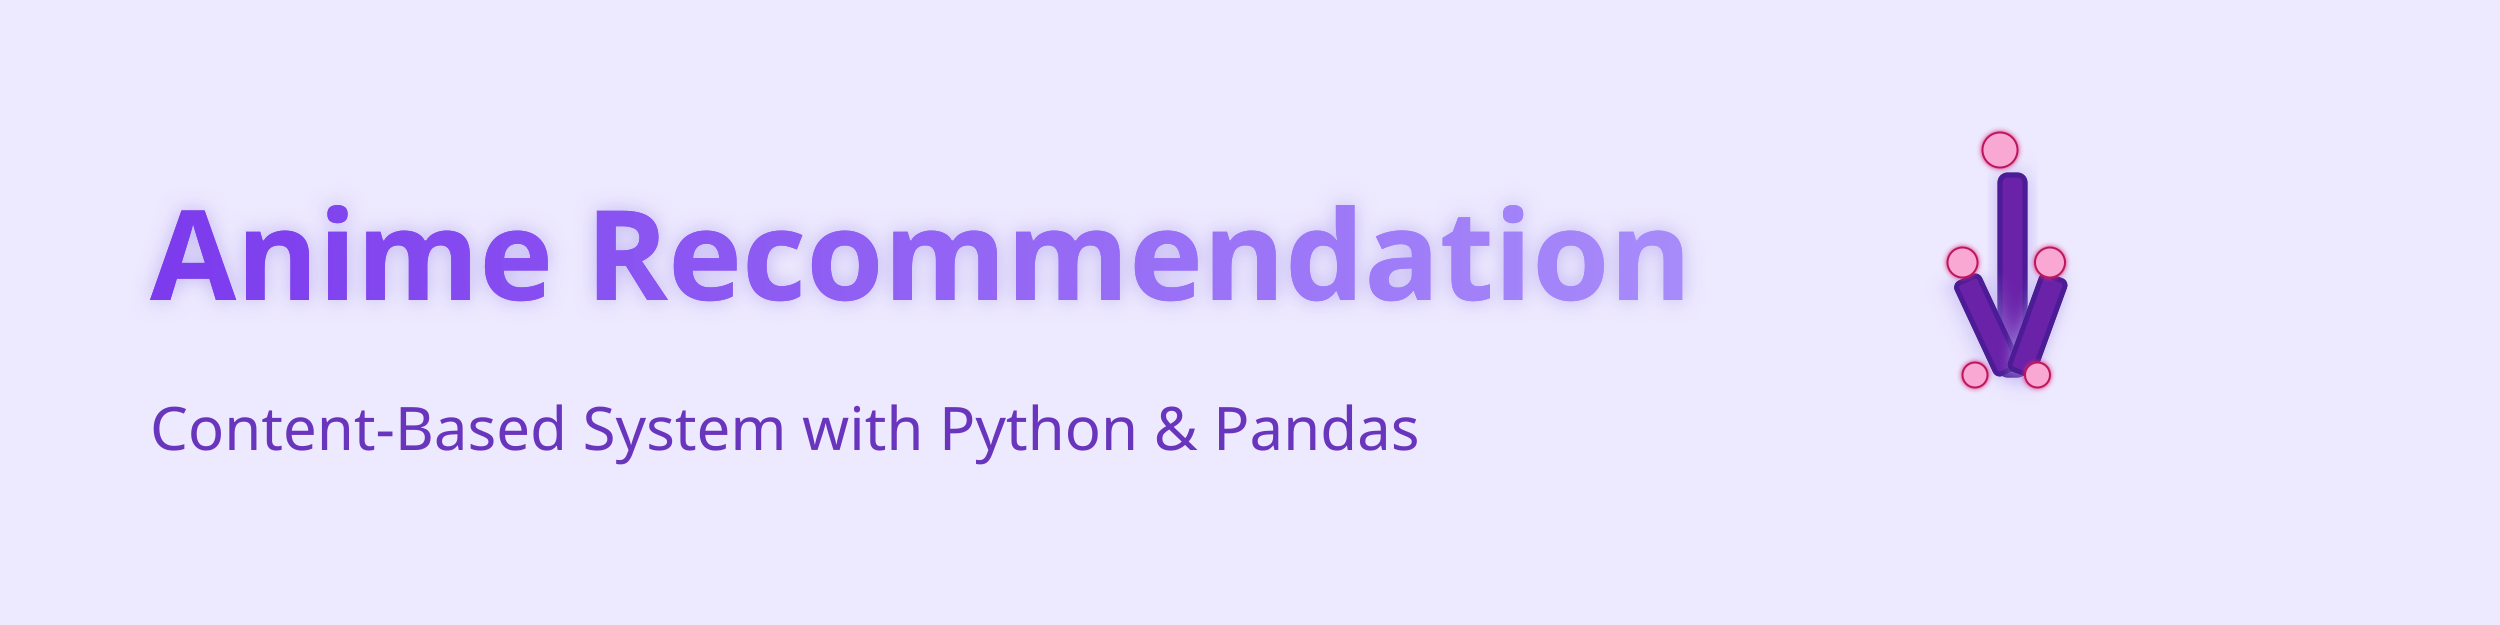
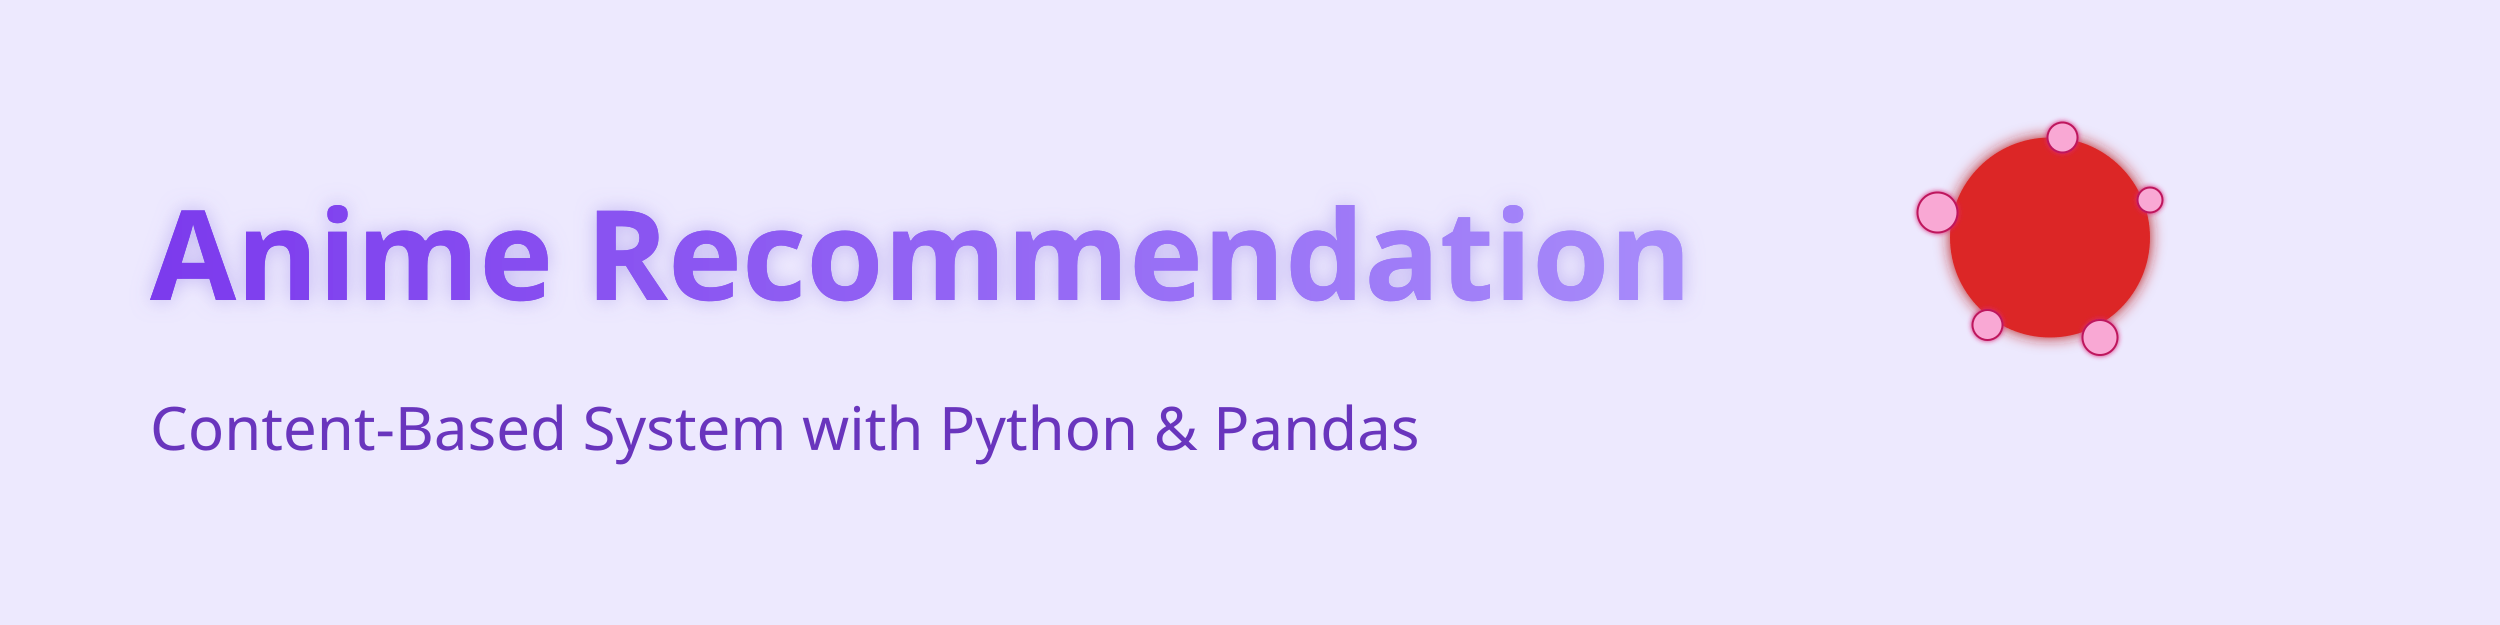
<svg xmlns="http://www.w3.org/2000/svg" width="100%" height="250px" viewBox="0 0 1000 250" version="1.1">
  <defs>
    <linearGradient id="grad" x1="0%" y1="0%" x2="100%" y2="0%">
      <stop offset="0%" style="stop-color:#7c3aed;stop-opacity:1" />
      <stop offset="100%" style="stop-color:#a78bfa;stop-opacity:1" />
    </linearGradient>
    <filter id="glow" x="-50%" y="-50%" width="200%" height="200%">
      <feDropShadow dx="0" dy="0" stdDeviation="4" flood-color="#b0a0f0" flood-opacity="0.7" />
      <feMerge>
        <feMergeNode />
        <feMergeNode in="SourceGraphic" />
      </feMerge>
    </filter>
  </defs>
  <style>
    .bg { fill: #ede9fe; }
    .title {
      font: bold 50px 'Segoe UI', Tahoma, Geneva, Verdana, sans-serif;
      fill: url(#grad);
      filter: url(#glow);
      animation: slidein 2s ease forwards;
    }
    .subtitle {
      font: 24px 'Segoe UI', Tahoma, Geneva, Verdana, sans-serif;
      fill: #5b21b6;
      opacity: 0.9;
      animation: fadein 3s ease 1s forwards;
    }
-     .branch {
-       fill: #6b21a8;
-       stroke: #4c1d95;
-       stroke-width: 2;
-       filter: url(#glow);
+     .circle-japan {
+       fill: #dc2626;
+       filter: drop-shadow(0 0 3px #b91c1c);
+       animation: pulse 3s ease-in-out infinite alternate;
    }
    .flower {
      fill: #f9a8d4;
      stroke: #be185d;
      stroke-width: 0.8;
      filter: drop-shadow(0 0 1px #db2777);
      animation: flicker 3s ease-in-out infinite alternate;
    }
    @keyframes slidein {
      0% { transform: translateX(-1000px); opacity: 0; }
      100% { transform: translateX(0); opacity: 1; }
    }
    @keyframes fadein {
      0% { opacity: 0; }
      100% { opacity: 0.9; }
    }
    @keyframes flicker {
      0% { opacity: 0.7; }
      100% { opacity: 1; }
    }
+     @keyframes pulse {
+       0% { transform: scale(1); opacity: 0.8; }
+       100% { transform: scale(1.1); opacity: 1; }
+     }
  </style>
  <rect width="100%" height="100%" class="bg" />
  <g transform="translate(60, 120)">
    <text x="0" y="0" class="title">Anime Recommendation</text>
    <text x="0" y="60" class="subtitle">Content-Based System with Python &amp; Pandas</text>
  </g>
-   <g transform="translate(780, 20)">
-     <rect x="20" y="50" width="10" height="80" class="branch" rx="3" ry="3" />
-     <rect x="10" y="90" width="10" height="40" class="branch" rx="2" ry="2" transform="rotate(-25 15 110)" />
-     <rect x="30" y="90" width="10" height="40" class="branch" rx="2" ry="2" transform="rotate(20 35 110)" />
+   <g transform="translate(820, 95)">
+     <circle class="circle-japan" cx="0" cy="0" r="40" />
+     <circle class="flower" cx="-45" cy="-10" r="8" />
+     <circle class="flower" cx="-25" cy="35" r="6" />
    <circle class="flower" cx="20" cy="40" r="7" />
-     <circle class="flower" cx="5" cy="85" r="6" />
-     <circle class="flower" cx="40" cy="85" r="6" />
-     <circle class="flower" cx="10" cy="130" r="5" />
-     <circle class="flower" cx="35" cy="130" r="5" />
+     <circle class="flower" cx="40" cy="-15" r="5" />
+     <circle class="flower" cx="5" cy="-40" r="6" />
  </g>
</svg>
